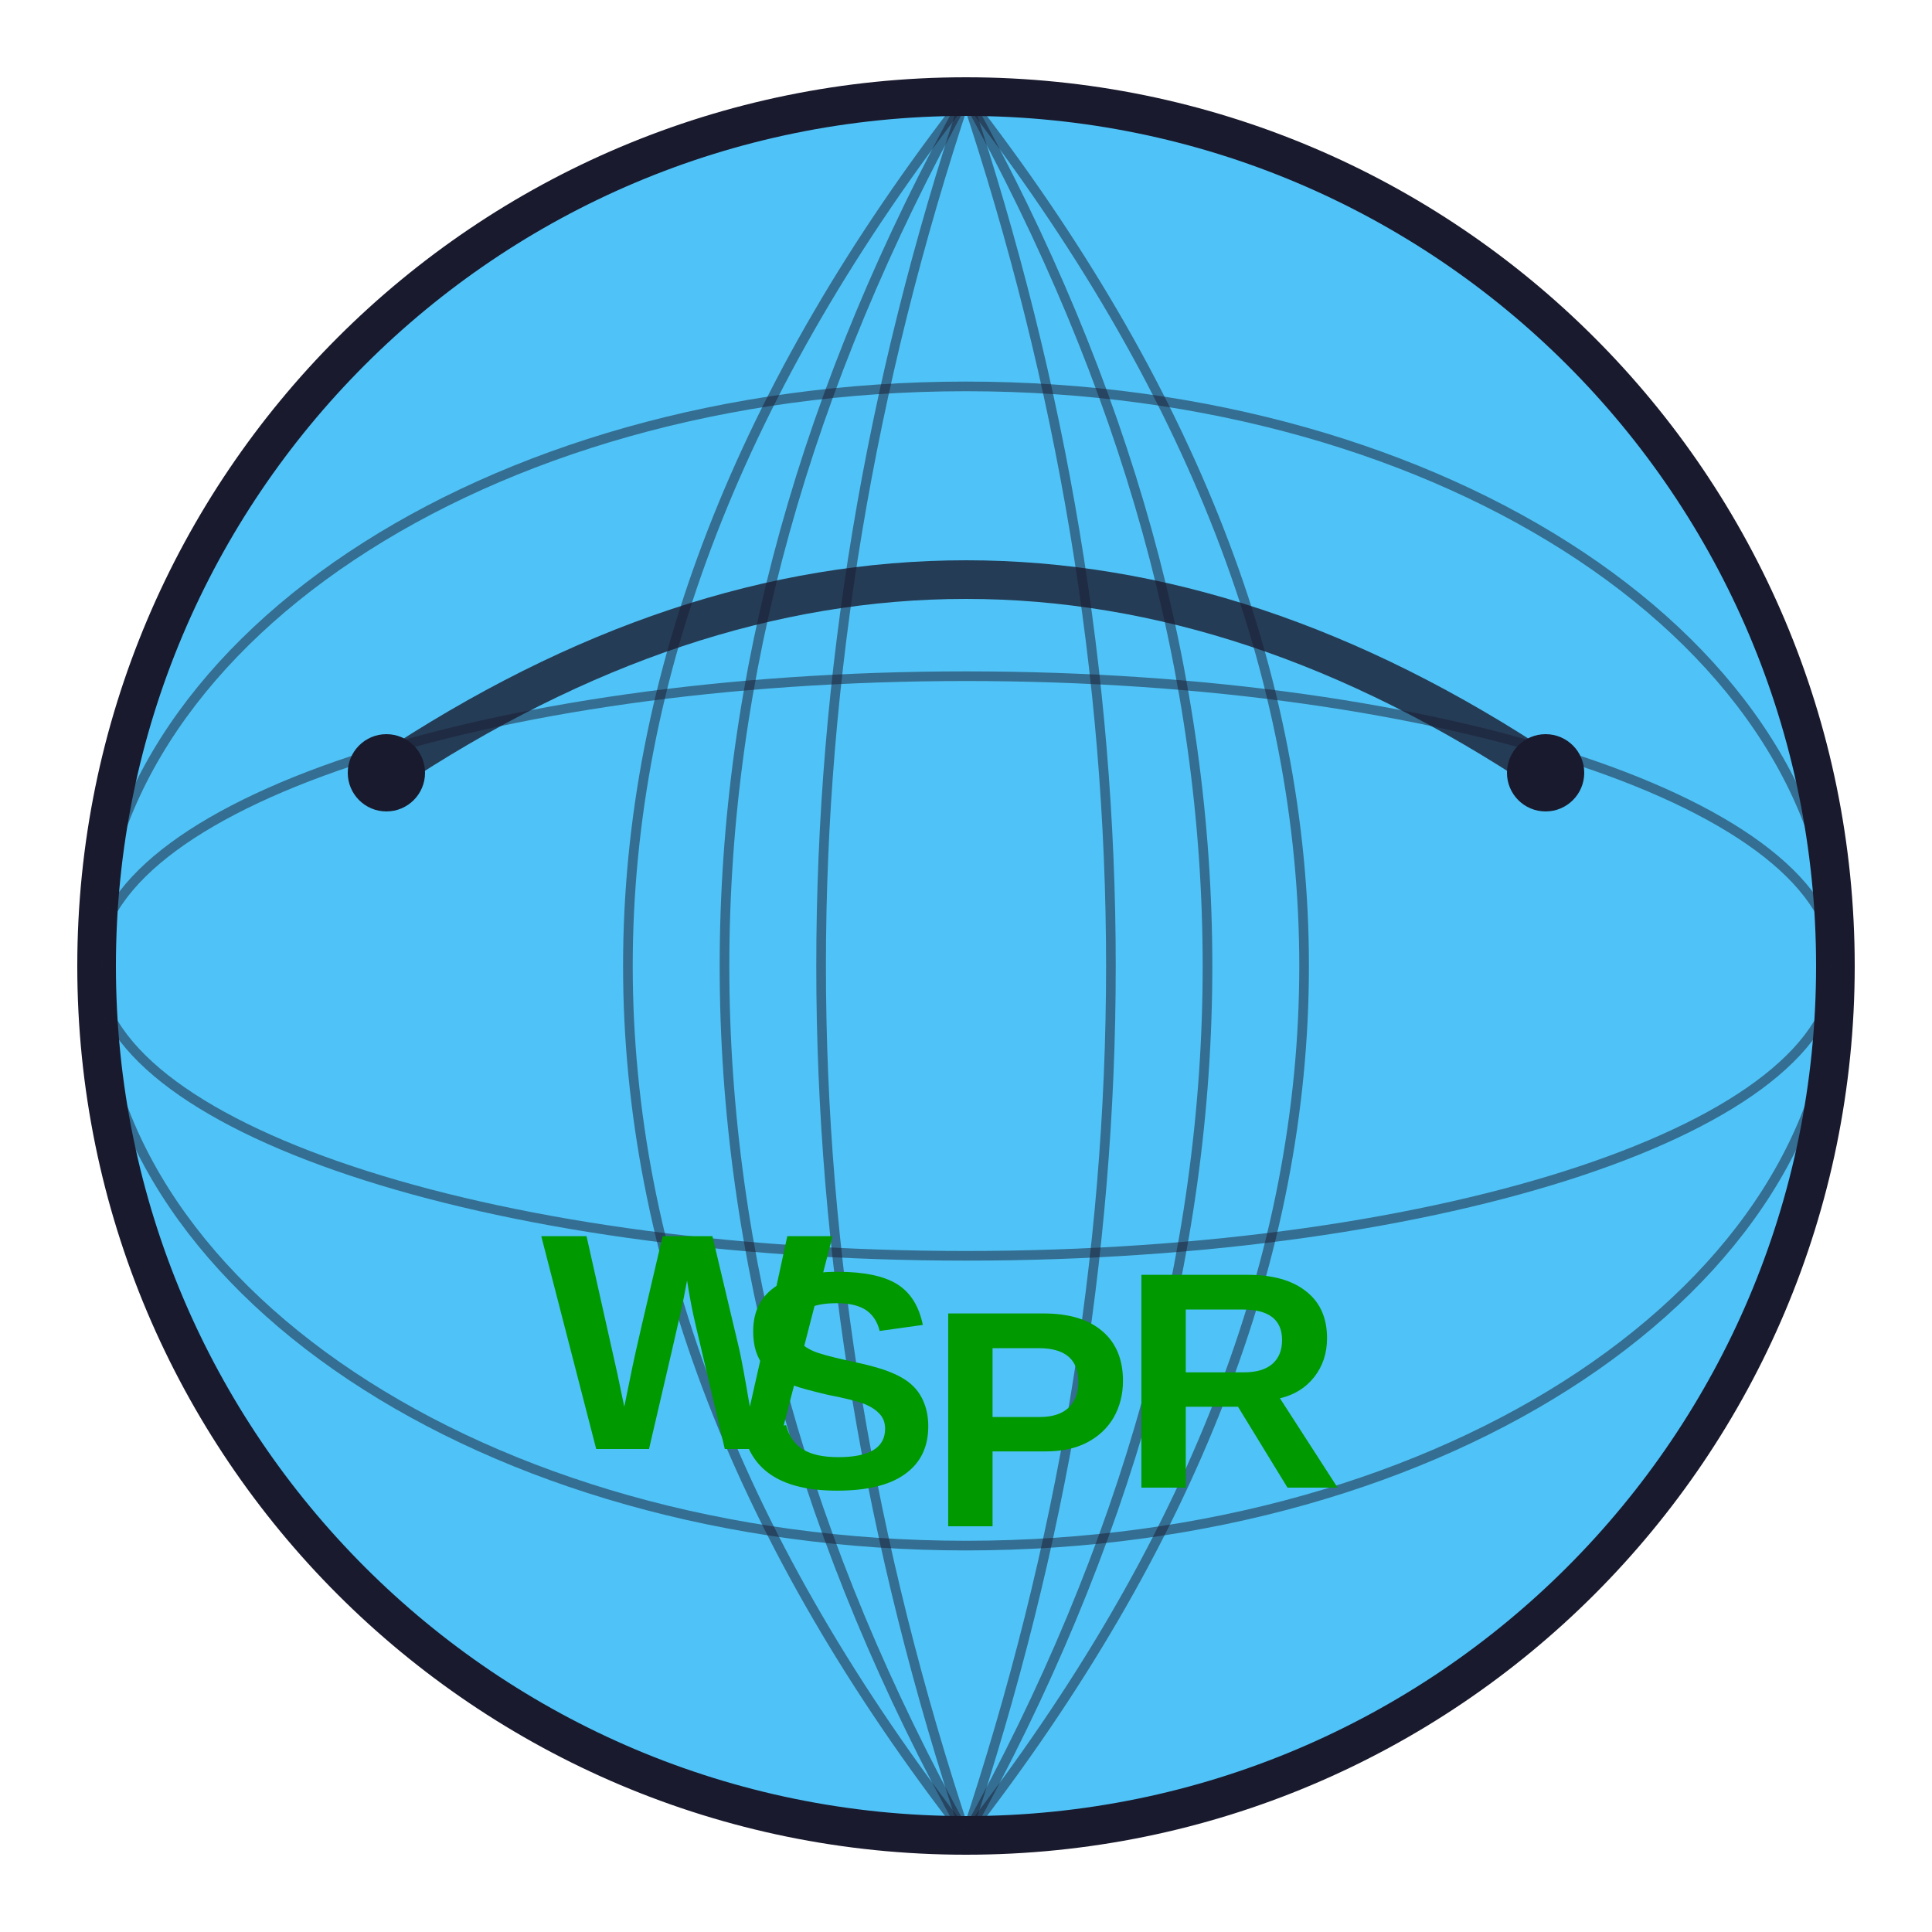
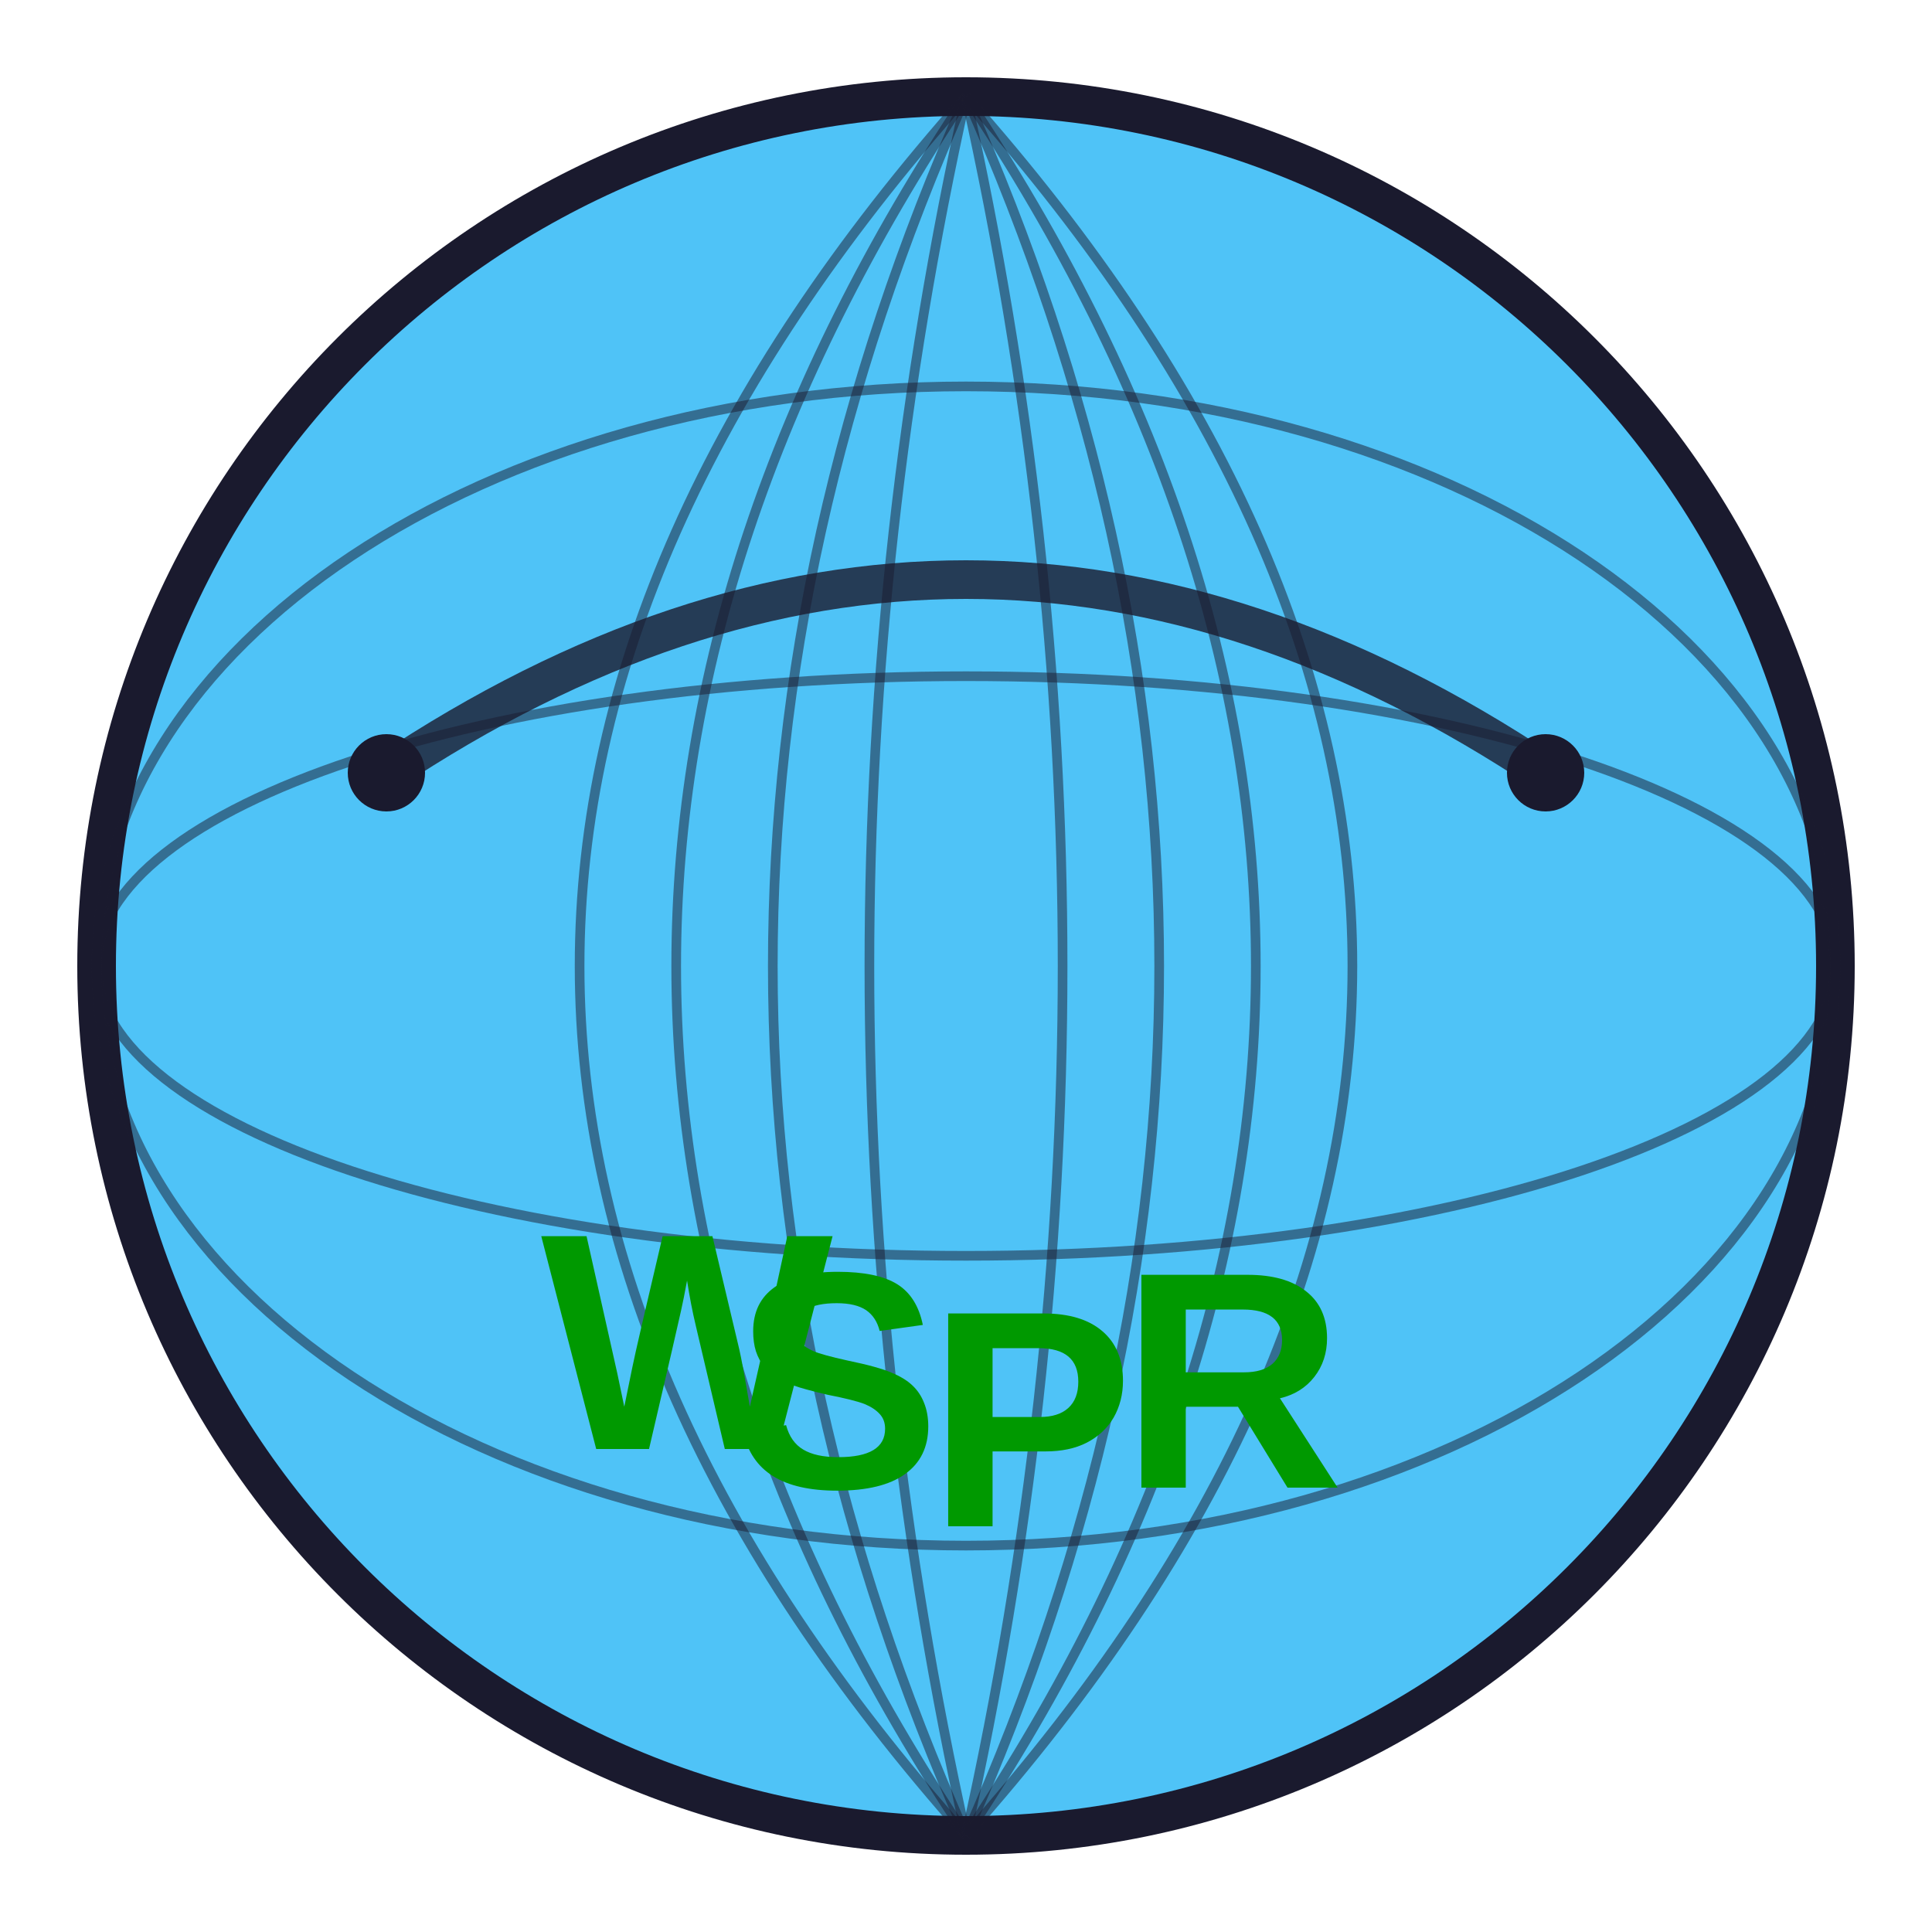
<svg xmlns="http://www.w3.org/2000/svg" viewBox="0 0 100 100">
  <circle cx="50" cy="50" r="45" fill="#4fc3f7" stroke="#1a1a2e" stroke-width="2" />
  <ellipse cx="50" cy="50" rx="45" ry="15" fill="none" stroke="#1a1a2e" stroke-width="0.5" opacity="0.5" />
  <ellipse cx="50" cy="50" rx="45" ry="30" fill="none" stroke="#1a1a2e" stroke-width="0.5" opacity="0.5" />
-   <path d="M 50 5 Q 15 50 50 95" fill="none" stroke="#1a1a2e" stroke-width="0.5" opacity="0.5" />
-   <path d="M 50 5 Q 25 50 50 95" fill="none" stroke="#1a1a2e" stroke-width="0.5" opacity="0.5" />
-   <path d="M 50 5 Q 35 50 50 95" fill="none" stroke="#1a1a2e" stroke-width="0.5" opacity="0.5" />
-   <path d="M 50 5 Q 65 50 50 95" fill="none" stroke="#1a1a2e" stroke-width="0.5" opacity="0.5" />
-   <path d="M 50 5 Q 75 50 50 95" fill="none" stroke="#1a1a2e" stroke-width="0.5" opacity="0.5" />
-   <path d="M 50 5 Q 85 50 50 95" fill="none" stroke="#1a1a2e" stroke-width="0.5" opacity="0.5" />
+   <path d="M 50 5 Q 10 50 50 95" fill="none" stroke="#1a1a2e" stroke-width="0.5" opacity="0.5" />
+   <path d="M 50 5 Q 20 50 50 95" fill="none" stroke="#1a1a2e" stroke-width="0.5" opacity="0.5" />
+   <path d="M 50 5 Q 30 50 50 95" fill="none" stroke="#1a1a2e" stroke-width="0.5" opacity="0.5" />
+   <path d="M 50 5 Q 40 50 50 95" fill="none" stroke="#1a1a2e" stroke-width="0.5" opacity="0.5" />
+   <path d="M 50 5 Q 60 50 50 95" fill="none" stroke="#1a1a2e" stroke-width="0.5" opacity="0.5" />
+   <path d="M 50 5 Q 70 50 50 95" fill="none" stroke="#1a1a2e" stroke-width="0.5" opacity="0.5" />
+   <path d="M 50 5 Q 80 50 50 95" fill="none" stroke="#1a1a2e" stroke-width="0.5" opacity="0.5" />
+   <path d="M 50 5 Q 90 50 50 95" fill="none" stroke="#1a1a2e" stroke-width="0.5" opacity="0.5" />
  <path d="M 20 40 Q 50 20 80 40" fill="none" stroke="#1a1a2e" stroke-width="2" opacity="0.8" />
  <circle cx="20" cy="40" r="2" fill="#1a1a2e" />
  <circle cx="80" cy="40" r="2" fill="#1a1a2e" />
  <text x="28" y="75" fill="#009900" font-size="16" font-weight="bold" font-family="Arial, sans-serif">W</text>
  <text x="38" y="77" fill="#009900" font-size="16" font-weight="bold" font-family="Arial, sans-serif">S</text>
  <text x="48" y="79" fill="#009900" font-size="16" font-weight="bold" font-family="Arial, sans-serif">P</text>
  <text x="58" y="77" fill="#009900" font-size="16" font-weight="bold" font-family="Arial, sans-serif">R</text>
</svg>
